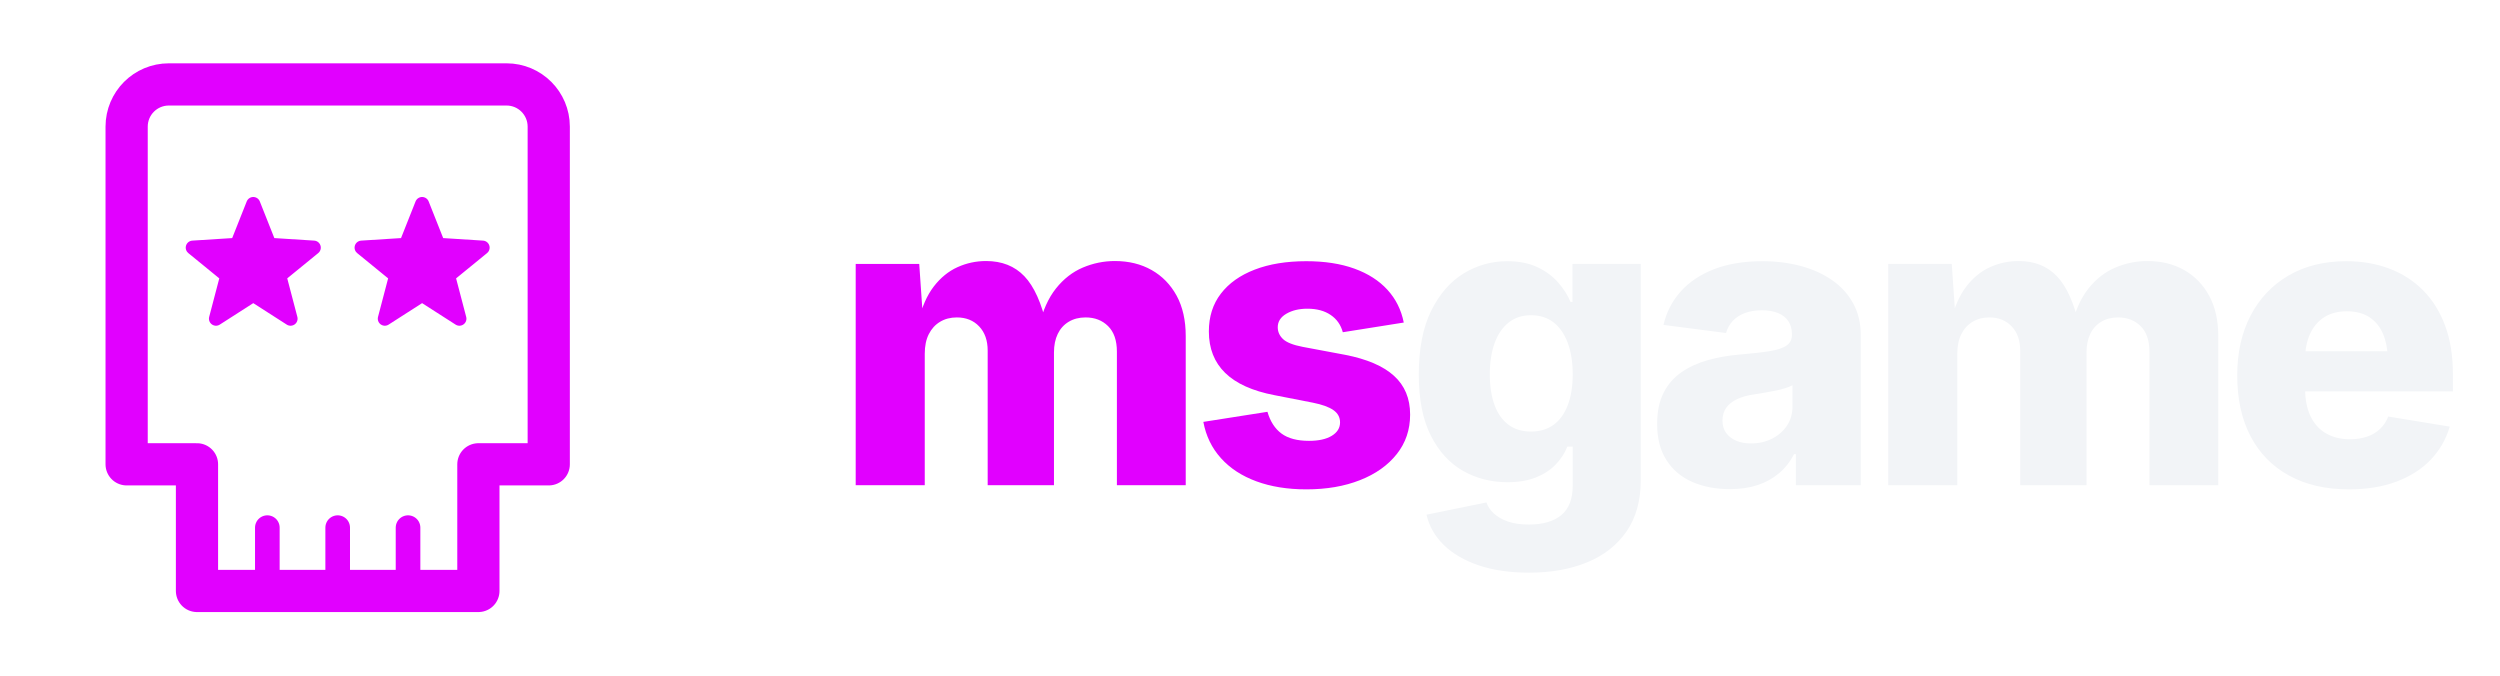
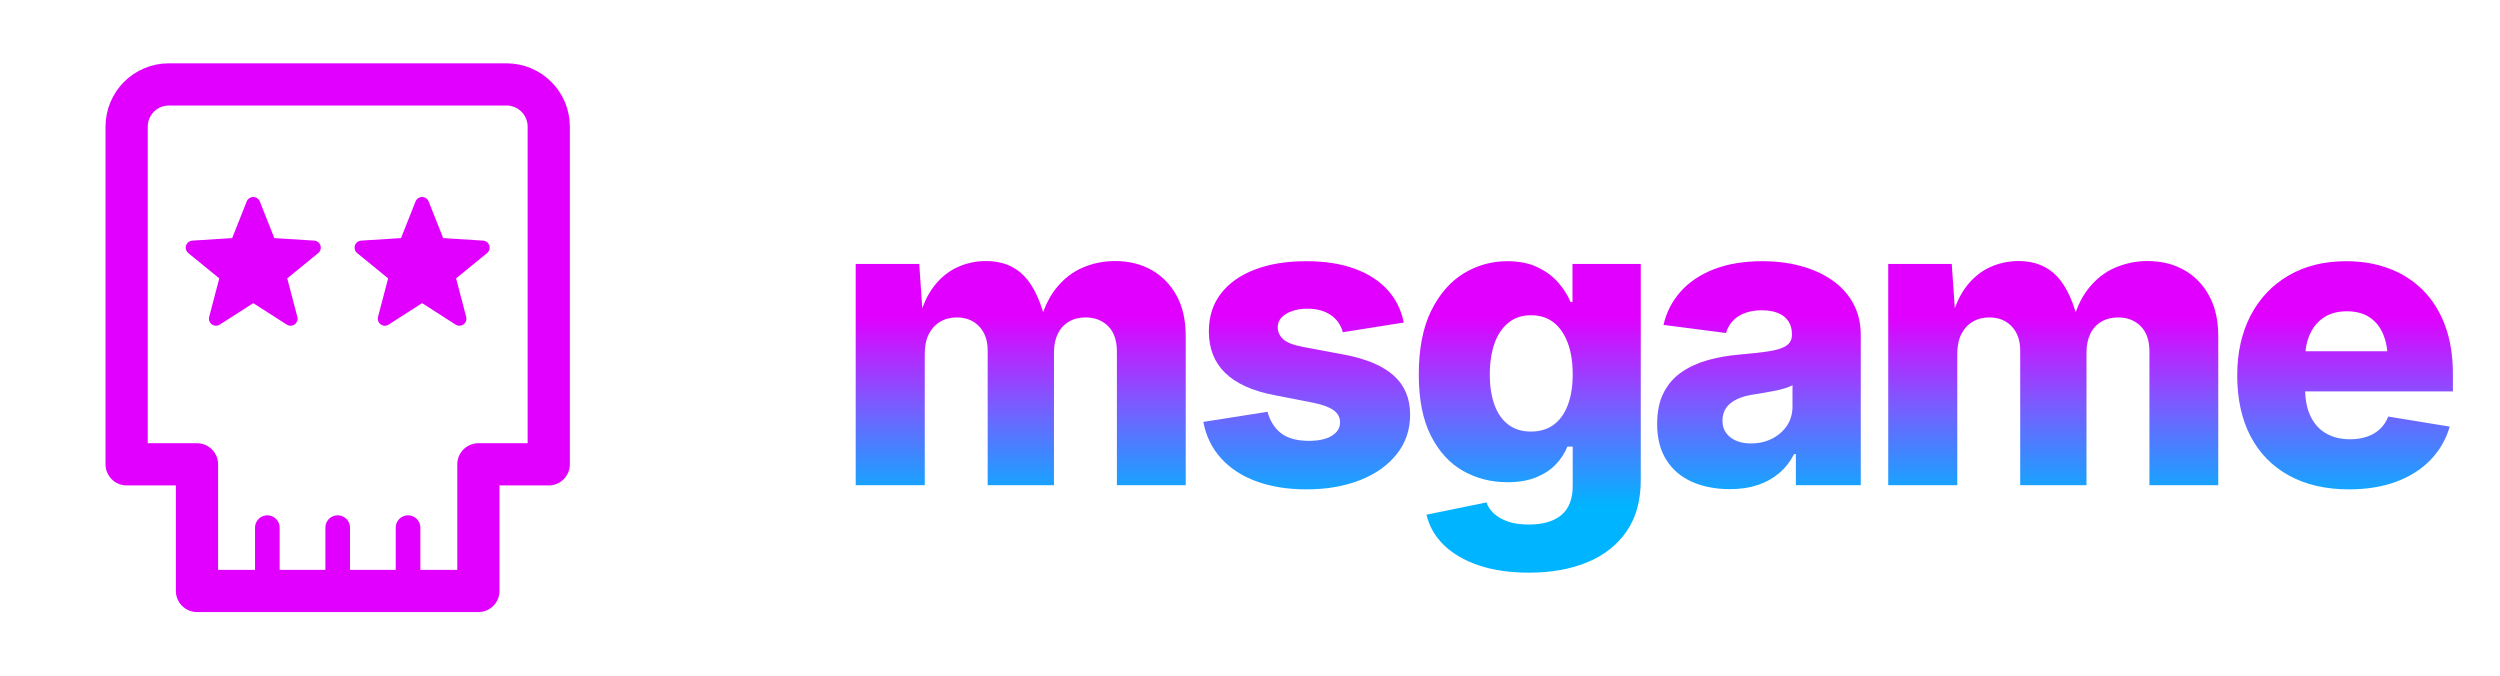
<svg xmlns="http://www.w3.org/2000/svg" viewBox="0 0 444.2 120" width="444.2" height="120" role="img" aria-label="MSGAME">
+   <defs>
+     <linearGradient id="msgame-g" gradientUnits="userSpaceOnUse" x1="0" y1="45" x2="0" y2="90">
+       <stop offset="0" stop-color="#e100ff" />
+       <stop offset=".25" stop-color="#e100ff" />
+       <stop offset=".6" stop-color="#7a5cff" />
+       <stop offset="1" stop-color="#00b4ff" />
+     </linearGradient>
+   </defs>
  <g transform="translate(0 0) scale(1.25)" fill="none" stroke="#e100ff" stroke-width="6" stroke-linecap="round" stroke-linejoin="round">
    <path d="M24 12H72a6 6 0 0 1 6 6V66H68V84H28V66H18V18a6 6 0 0 1 6-6Z" />
    <g fill="#e100ff" stroke-width="2">
      <polygon points="36,29 38.3,34.8 44.6,35.2 39.7,39.2 41.3,45.3 36,41.9 30.7,45.3 32.3,39.2 27.4,35.2 33.7,34.8" />
      <polygon points="60,29 62.3,34.8 68.6,35.2 63.7,39.2 65.3,45.3 60,41.9 54.7,45.3 56.3,39.2 51.4,35.2 57.7,34.8" />
    </g>
    <path d="M38 75V84M48 75V84M58 75V84" stroke-width="3.5" />
  </g>
-   <path fill="#e100ff" d="M152.04 86.21V46.9H163.33L164.03 57.1H163.19Q164.1 53.27 165.91 50.91Q167.72 48.56 170.13 47.47Q172.54 46.38 175.21 46.38Q179.43 46.38 182.01 49.08Q184.6 51.79 186 57.94H184.63Q185.58 53.83 187.62 51.26Q189.66 48.7 192.4 47.54Q195.14 46.38 198.1 46.38Q201.79 46.38 204.62 47.98Q207.45 49.58 209.07 52.55Q210.68 55.52 210.68 59.7V86.21H198.45V62.48Q198.45 59.49 196.88 57.94Q195.32 56.4 192.89 56.4Q191.17 56.4 189.89 57.17Q188.61 57.94 187.94 59.33Q187.27 60.72 187.27 62.62V86.21H175.49V62.3Q175.49 59.59 173.98 58Q172.47 56.4 170.01 56.4Q168.32 56.4 167.04 57.17Q165.75 57.94 165.03 59.37Q164.31 60.79 164.31 62.86V86.21ZM232.12 86.95Q227.1 86.95 223.23 85.52Q219.36 84.1 216.94 81.41Q214.51 78.72 213.81 74.96L225.2 73.17Q225.94 75.73 227.69 77.03Q229.45 78.33 232.58 78.33Q235.15 78.33 236.62 77.44Q238.1 76.54 238.1 75.06Q238.1 73.69 236.92 72.87Q235.74 72.04 233.28 71.55L226.43 70.21Q220.59 69.09 217.69 66.26Q214.79 63.43 214.79 58.89Q214.79 54.95 216.92 52.18Q219.05 49.4 222.93 47.91Q226.81 46.41 232.09 46.41Q237.01 46.41 240.65 47.73Q244.29 49.05 246.52 51.49Q248.75 53.93 249.42 57.31L238.59 59.03Q238.06 57.06 236.43 55.96Q234.8 54.85 232.3 54.85Q230.08 54.85 228.55 55.75Q227.03 56.64 227.03 58.15Q227.03 59.35 227.97 60.25Q228.92 61.14 231.46 61.63L238.98 63.04Q244.81 64.17 247.68 66.77Q250.55 69.37 250.55 73.66Q250.55 77.7 248.17 80.69Q245.8 83.68 241.65 85.31Q237.5 86.95 232.12 86.95Z" />
-   <path fill="#f2f4f7" d="M271.7 101.75Q266.57 101.75 262.74 100.45Q258.91 99.15 256.53 96.83Q254.16 94.5 253.46 91.45L264.11 89.27Q264.46 90.32 265.41 91.22Q266.36 92.11 267.91 92.66Q269.45 93.2 271.63 93.2Q275.39 93.2 277.42 91.52Q279.44 89.83 279.44 86.31V79.35H278.49Q277.79 81.11 276.4 82.55Q275.01 83.99 272.88 84.84Q270.75 85.68 267.84 85.68Q263.51 85.68 259.94 83.66Q256.38 81.64 254.23 77.4Q252.09 73.17 252.09 66.56Q252.09 59.67 254.3 55.2Q256.52 50.74 260.08 48.57Q263.65 46.41 267.8 46.41Q270.93 46.41 273.16 47.47Q275.39 48.52 276.85 50.19Q278.31 51.86 279.05 53.65H279.4V46.9H291.53V85.33Q291.53 90.74 289.02 94.4Q286.5 98.06 282.04 99.9Q277.57 101.75 271.7 101.75ZM272.02 76.68Q274.38 76.68 276.03 75.49Q277.68 74.29 278.56 71.99Q279.44 69.68 279.44 66.52Q279.44 63.29 278.56 60.93Q277.68 58.58 276.05 57.29Q274.41 56.01 272.02 56.01Q269.66 56.01 268.03 57.33Q266.39 58.65 265.55 61Q264.71 63.36 264.71 66.52Q264.71 69.68 265.55 71.97Q266.39 74.25 268.03 75.47Q269.66 76.68 272.02 76.68ZM307.38 86.91Q303.62 86.91 300.68 85.63Q297.75 84.34 296.1 81.76Q294.44 79.18 294.44 75.31Q294.44 72.04 295.59 69.79Q296.73 67.54 298.77 66.13Q300.81 64.73 303.44 63.99Q306.08 63.25 309.07 63Q312.41 62.72 314.45 62.39Q316.49 62.06 317.44 61.39Q318.39 60.72 318.39 59.52V59.38Q318.39 58.01 317.75 57.06Q317.12 56.11 315.92 55.62Q314.73 55.13 313.04 55.13Q311.35 55.13 310.04 55.62Q308.72 56.11 307.87 57.03Q307.03 57.94 306.68 59.17L295.57 57.73Q296.34 54.36 298.61 51.81Q300.88 49.26 304.55 47.83Q308.23 46.41 313.15 46.41Q316.8 46.41 319.99 47.27Q323.17 48.13 325.56 49.8Q327.95 51.47 329.28 53.92Q330.62 56.36 330.62 59.52V86.21H319.09V80.69H318.77Q317.72 82.73 316.08 84.1Q314.45 85.47 312.29 86.19Q310.12 86.91 307.38 86.91ZM311.11 78.79Q313.18 78.79 314.85 77.95Q316.52 77.1 317.51 75.63Q318.49 74.15 318.49 72.22V68.45Q317.96 68.74 317.17 68.98Q316.38 69.23 315.43 69.42Q314.48 69.61 313.53 69.77Q312.58 69.93 311.71 70.07Q309.91 70.32 308.65 70.92Q307.38 71.51 306.71 72.46Q306.05 73.41 306.05 74.75Q306.05 76.05 306.71 76.94Q307.38 77.84 308.51 78.32Q309.63 78.79 311.11 78.79ZM335.5 86.21V46.9H346.79L347.49 57.1H346.65Q347.56 53.27 349.37 50.91Q351.18 48.56 353.59 47.47Q356 46.38 358.67 46.38Q362.89 46.38 365.47 49.08Q368.06 51.79 369.46 57.94H368.09Q369.04 53.83 371.08 51.26Q373.12 48.7 375.86 47.54Q378.6 46.38 381.56 46.38Q385.25 46.38 388.08 47.98Q390.91 49.58 392.52 52.55Q394.14 55.52 394.14 59.7V86.21H381.91V62.48Q381.91 59.49 380.34 57.94Q378.78 56.4 376.35 56.4Q374.63 56.4 373.35 57.17Q372.06 57.94 371.4 59.33Q370.73 60.72 370.73 62.62V86.21H358.95V62.3Q358.95 59.59 357.44 58Q355.93 56.4 353.47 56.4Q351.78 56.4 350.5 57.17Q349.21 57.94 348.49 59.37Q347.77 60.79 347.77 62.86V86.21ZM417.34 86.95Q411.19 86.95 406.72 84.5Q402.26 82.06 399.88 77.52Q397.51 72.99 397.51 66.7Q397.51 60.65 399.88 56.08Q402.26 51.51 406.62 48.96Q410.98 46.41 416.88 46.41Q421.03 46.41 424.49 47.71Q427.96 49.01 430.51 51.56Q433.05 54.11 434.44 57.84Q435.83 61.56 435.83 66.45V69.54H401.87V62.41H430L424.26 64.09Q424.26 61.35 423.44 59.38Q422.61 57.42 421 56.36Q419.38 55.31 416.99 55.31Q414.6 55.31 412.94 56.38Q411.29 57.45 410.43 59.37Q409.57 61.28 409.57 63.85V68.98Q409.57 72 410.57 74.03Q411.57 76.05 413.37 77.05Q415.16 78.05 417.55 78.05Q419.2 78.05 420.56 77.59Q421.91 77.14 422.88 76.22Q423.84 75.31 424.34 74.01L435.27 75.8Q434.28 79.18 431.88 81.69Q429.47 84.2 425.79 85.58Q422.12 86.95 417.34 86.95Z" />
+   <path fill="url(#msgame-g)" d="M152.04 86.21V46.9H163.33L164.03 57.1H163.19Q164.1 53.27 165.91 50.91Q167.72 48.56 170.13 47.47Q172.54 46.38 175.21 46.38Q179.43 46.38 182.01 49.08Q184.6 51.79 186 57.94H184.63Q185.58 53.83 187.62 51.26Q189.66 48.7 192.4 47.54Q195.14 46.38 198.1 46.38Q201.79 46.38 204.62 47.98Q207.45 49.58 209.07 52.55Q210.68 55.52 210.68 59.7V86.21H198.45V62.48Q198.45 59.49 196.88 57.94Q195.32 56.4 192.89 56.4Q191.17 56.4 189.89 57.17Q188.61 57.94 187.94 59.33Q187.27 60.72 187.27 62.62V86.21H175.49V62.3Q175.49 59.59 173.98 58Q172.47 56.4 170.01 56.4Q168.32 56.4 167.04 57.17Q165.75 57.94 165.03 59.37Q164.31 60.79 164.31 62.86V86.21ZM232.12 86.95Q227.1 86.95 223.23 85.52Q219.36 84.1 216.94 81.41Q214.51 78.72 213.81 74.96L225.2 73.17Q225.94 75.73 227.69 77.03Q229.45 78.33 232.58 78.33Q235.15 78.33 236.62 77.44Q238.1 76.54 238.1 75.06Q238.1 73.69 236.92 72.87Q235.74 72.04 233.28 71.55L226.43 70.21Q220.59 69.09 217.69 66.26Q214.79 63.43 214.79 58.89Q214.79 54.95 216.92 52.18Q219.05 49.4 222.93 47.91Q226.81 46.41 232.09 46.41Q237.01 46.41 240.65 47.73Q244.29 49.05 246.52 51.49Q248.75 53.93 249.42 57.31L238.59 59.03Q238.06 57.06 236.43 55.96Q234.8 54.85 232.3 54.85Q230.08 54.85 228.55 55.75Q227.03 56.64 227.03 58.15Q227.03 59.35 227.97 60.25Q228.92 61.14 231.46 61.63L238.98 63.04Q244.81 64.17 247.68 66.77Q250.55 69.37 250.55 73.66Q250.55 77.7 248.17 80.69Q245.8 83.68 241.65 85.31Q237.5 86.95 232.12 86.95Z" />
+   <path fill="url(#msgame-g)" d="M271.7 101.75Q266.57 101.75 262.74 100.45Q258.91 99.15 256.53 96.83Q254.16 94.5 253.46 91.45L264.11 89.27Q264.46 90.32 265.41 91.22Q266.36 92.11 267.91 92.66Q269.45 93.2 271.63 93.2Q275.39 93.2 277.42 91.52Q279.44 89.83 279.44 86.31V79.35H278.49Q277.79 81.11 276.4 82.55Q275.01 83.99 272.88 84.84Q270.75 85.68 267.84 85.68Q263.51 85.68 259.94 83.66Q256.38 81.64 254.23 77.4Q252.09 73.17 252.09 66.56Q252.09 59.67 254.3 55.2Q256.52 50.74 260.08 48.57Q263.65 46.41 267.8 46.41Q270.93 46.41 273.16 47.47Q275.39 48.52 276.85 50.19Q278.31 51.86 279.05 53.65H279.4V46.9H291.53V85.33Q291.53 90.74 289.02 94.4Q286.5 98.06 282.04 99.9Q277.57 101.75 271.7 101.75ZM272.02 76.68Q274.38 76.68 276.03 75.49Q277.68 74.29 278.56 71.99Q279.44 69.68 279.44 66.52Q279.44 63.29 278.56 60.93Q277.68 58.58 276.05 57.29Q274.41 56.01 272.02 56.01Q269.66 56.01 268.03 57.33Q266.39 58.65 265.55 61Q264.71 63.36 264.71 66.52Q264.71 69.68 265.55 71.97Q266.39 74.25 268.03 75.47Q269.66 76.68 272.02 76.68ZM307.38 86.91Q303.62 86.91 300.68 85.63Q297.75 84.34 296.1 81.76Q294.44 79.18 294.44 75.31Q294.44 72.04 295.59 69.79Q296.73 67.54 298.77 66.13Q300.81 64.73 303.44 63.99Q306.08 63.25 309.07 63Q312.41 62.72 314.45 62.39Q316.49 62.06 317.44 61.39Q318.39 60.72 318.39 59.52V59.38Q318.39 58.01 317.75 57.06Q317.12 56.11 315.92 55.62Q314.73 55.13 313.04 55.13Q311.35 55.13 310.04 55.62Q308.72 56.11 307.87 57.03Q307.03 57.94 306.68 59.17L295.57 57.73Q296.34 54.36 298.61 51.81Q300.88 49.26 304.55 47.83Q308.23 46.41 313.15 46.41Q316.8 46.41 319.99 47.27Q323.17 48.13 325.56 49.8Q327.95 51.47 329.28 53.92Q330.62 56.36 330.62 59.52V86.21H319.09V80.69H318.77Q317.72 82.73 316.08 84.1Q314.45 85.47 312.29 86.19Q310.12 86.91 307.38 86.91ZM311.11 78.79Q313.18 78.79 314.85 77.95Q316.52 77.1 317.51 75.63Q318.49 74.15 318.49 72.22V68.45Q317.96 68.74 317.17 68.98Q316.38 69.23 315.43 69.42Q314.48 69.61 313.53 69.77Q312.58 69.93 311.71 70.07Q309.91 70.32 308.65 70.92Q307.38 71.51 306.71 72.46Q306.05 73.41 306.05 74.75Q306.05 76.05 306.71 76.94Q307.38 77.84 308.51 78.32Q309.63 78.79 311.11 78.79ZM335.5 86.21V46.9H346.79L347.49 57.1H346.65Q347.56 53.27 349.37 50.91Q351.18 48.56 353.59 47.47Q356 46.38 358.67 46.38Q362.89 46.38 365.47 49.08Q368.06 51.79 369.46 57.94H368.09Q369.04 53.83 371.08 51.26Q373.12 48.7 375.86 47.54Q378.6 46.38 381.56 46.38Q385.25 46.38 388.08 47.98Q390.91 49.58 392.52 52.55Q394.14 55.52 394.14 59.7V86.21H381.91V62.48Q381.91 59.49 380.34 57.94Q378.78 56.4 376.35 56.4Q374.63 56.4 373.35 57.17Q372.06 57.94 371.4 59.33Q370.73 60.72 370.73 62.62V86.21H358.95V62.3Q358.95 59.59 357.44 58Q355.93 56.4 353.47 56.4Q351.78 56.4 350.5 57.17Q349.21 57.94 348.49 59.37Q347.77 60.79 347.77 62.86V86.21ZM417.34 86.95Q411.19 86.95 406.72 84.5Q402.26 82.06 399.88 77.52Q397.51 72.99 397.51 66.7Q397.51 60.65 399.88 56.08Q402.26 51.51 406.62 48.96Q410.98 46.41 416.88 46.41Q421.03 46.41 424.49 47.71Q427.96 49.01 430.51 51.56Q433.05 54.11 434.44 57.84Q435.83 61.56 435.83 66.45V69.54H401.87V62.41H430L424.26 64.09Q424.26 61.35 423.44 59.38Q422.61 57.42 421 56.36Q419.38 55.31 416.99 55.31Q414.6 55.31 412.94 56.38Q411.29 57.45 410.43 59.37Q409.57 61.28 409.57 63.85V68.98Q409.57 72 410.57 74.03Q411.57 76.05 413.37 77.05Q415.16 78.05 417.55 78.05Q419.2 78.05 420.56 77.59Q421.91 77.14 422.88 76.22Q423.84 75.31 424.34 74.01L435.27 75.8Q434.28 79.18 431.88 81.69Q429.47 84.2 425.79 85.58Q422.12 86.95 417.34 86.95Z" />
</svg>
